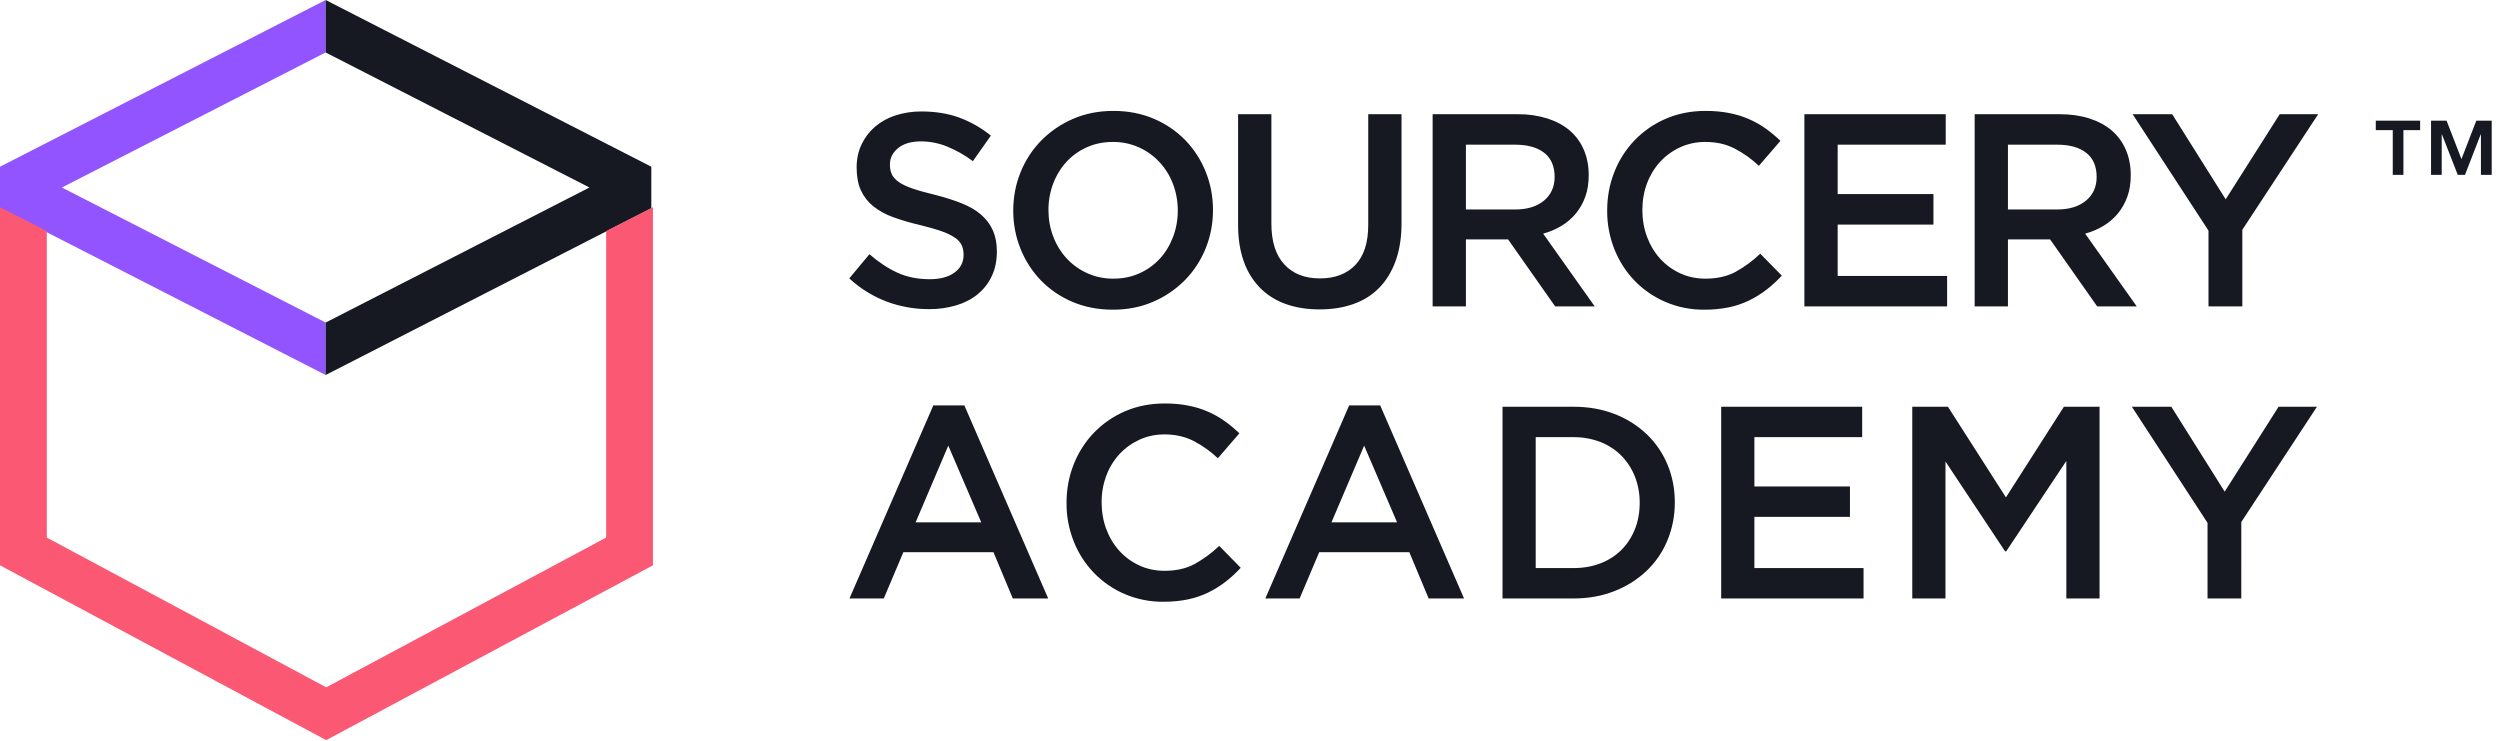
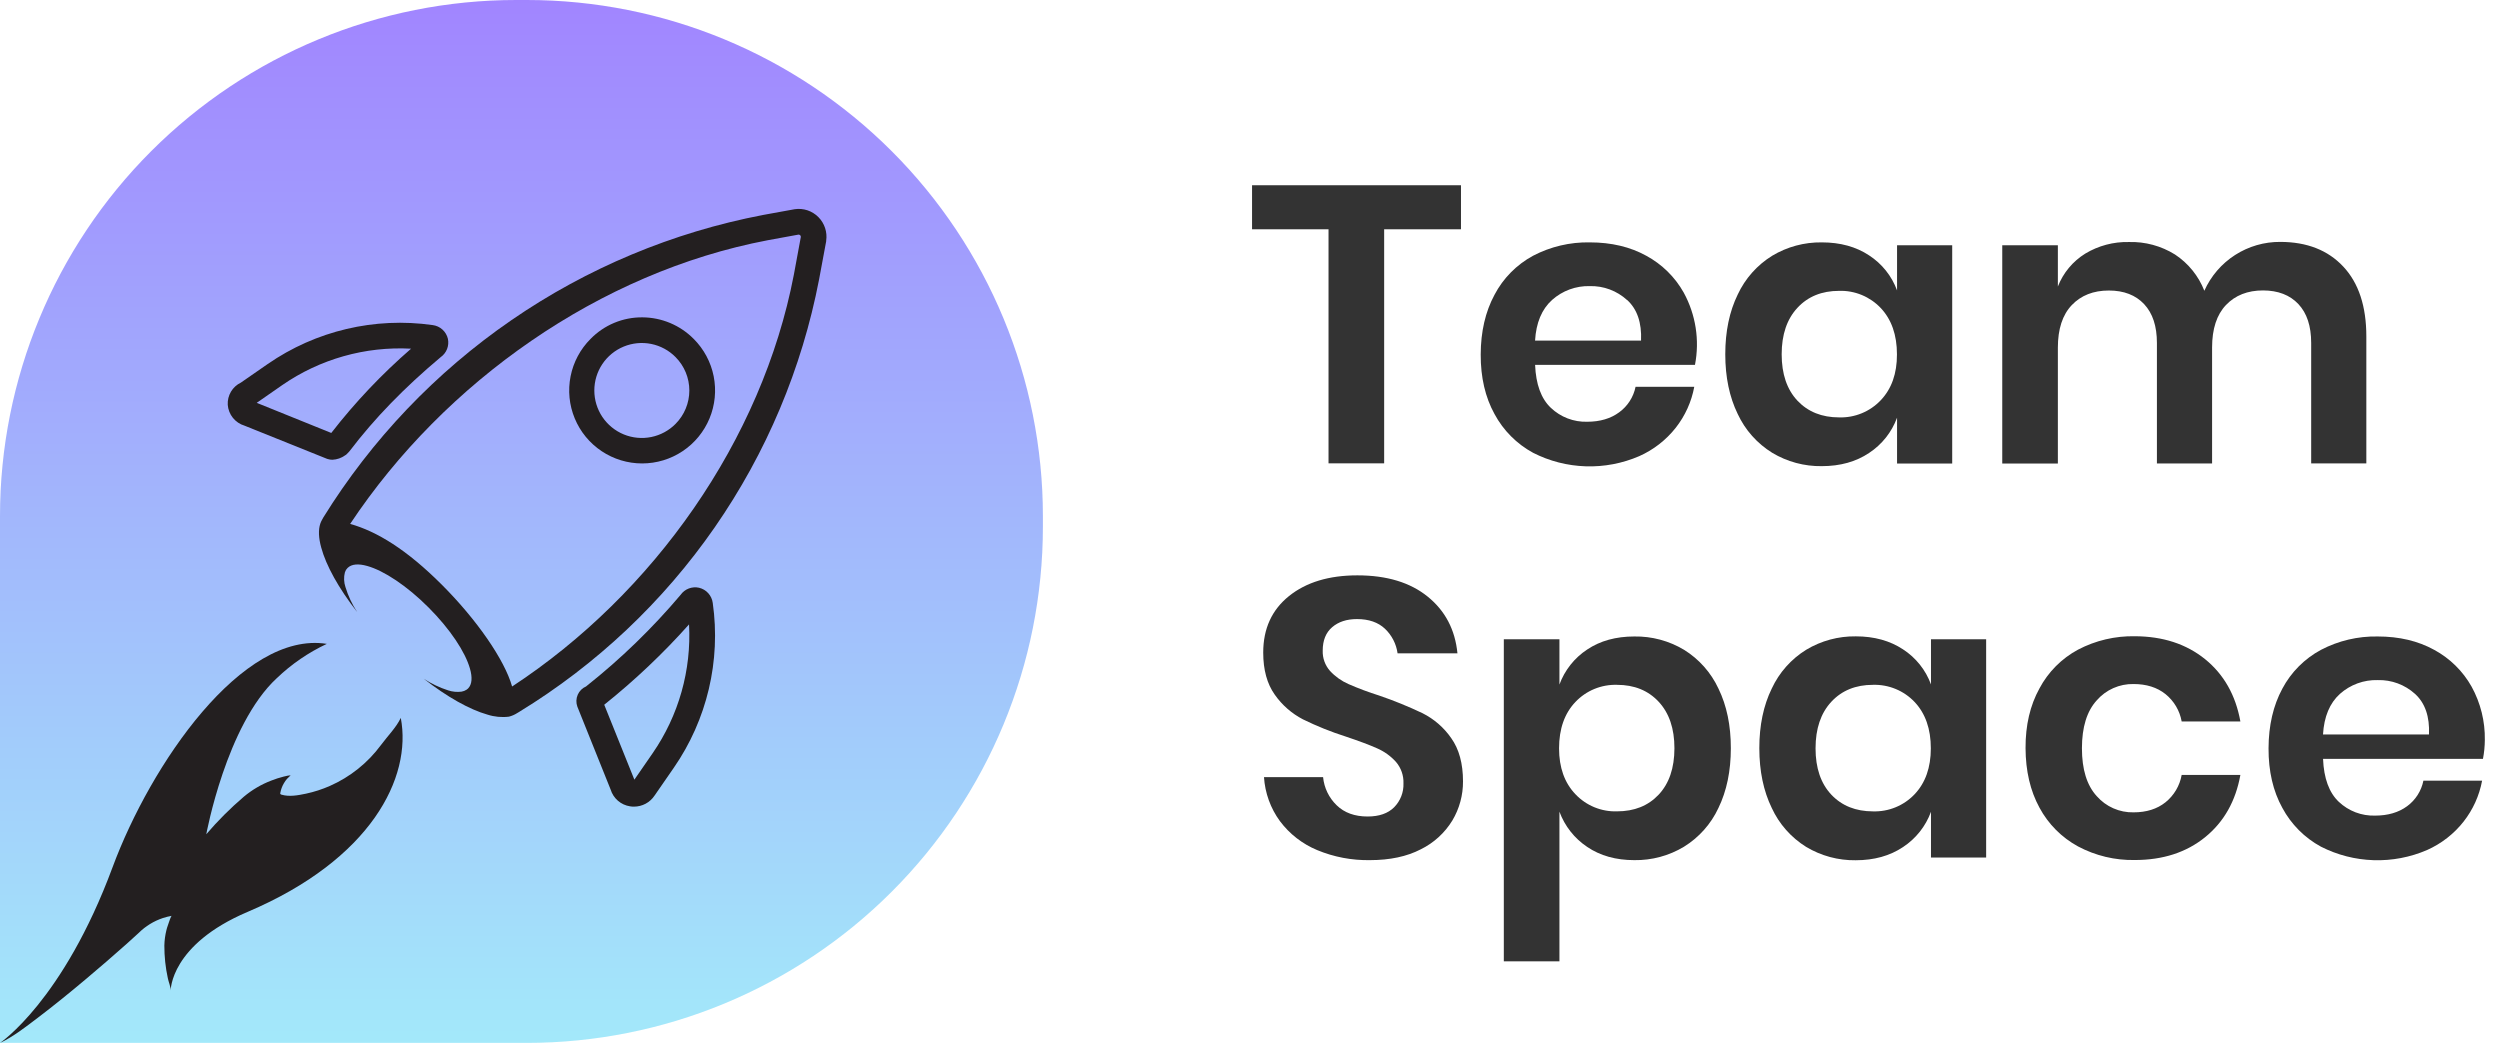
- <svg class="sourcery-logo" width="152" height="45" viewBox="0 0 152 45">
-   <g fill="none">
-     <polygon fill="#9154FF" points="19.8 0 0 10.137 0 12.663 19.8 22.8 19.8 19.611 3.762 11.401 19.8 3.188" />
-     <polygon fill="#161922" class="sourcery-logo__stroke" points="19.8 0 19.8 3.19 35.838 11.4 19.8 19.611 19.8 22.8 39.6 12.663 39.6 10.137" />
-     <polygon fill="#FB5873" points="0 34.37 19.832 45 39.7 34.37 39.7 12.6 36.854 14.047 36.854 32.684 19.834 41.789 2.846 32.684 2.846 14.047 0 12.6" />
-     <path class="sourcery-logo__stroke" fill="#161922" d="M147.144,7.336 L147.144,7.912 L146.128,7.912 L146.128,10.632 L145.48,10.632 L145.48,7.912 L144.448,7.912 L144.448,7.336 L147.144,7.336 Z M148.752,7.336 L149.656,9.672 L150.56,7.336 L151.496,7.336 L151.496,10.632 L150.84,10.632 L150.84,8.176 L150.824,8.176 L149.872,10.632 L149.432,10.632 L148.472,8.176 L148.456,8.176 L148.456,10.632 L147.808,10.632 L147.808,7.336 L148.752,7.336 Z M54.223,10.6 C54.3,10.766 54.442,10.922 54.647,11.067 C54.852,11.212 55.135,11.345 55.495,11.467 C55.855,11.59 56.313,11.717 56.868,11.851 C57.478,12.007 58.018,12.18 58.489,12.369 C58.961,12.559 59.351,12.789 59.662,13.061 C59.972,13.334 60.208,13.651 60.369,14.013 C60.529,14.375 60.61,14.8 60.61,15.29 C60.61,15.846 60.509,16.342 60.305,16.776 C60.108,17.202 59.819,17.578 59.458,17.877 C59.096,18.177 58.661,18.406 58.153,18.562 C57.61,18.722 57.045,18.801 56.479,18.795 C55.601,18.798 54.73,18.643 53.908,18.336 C53.067,18.016 52.295,17.537 51.635,16.926 L52.862,15.456 C53.426,15.946 53.996,16.322 54.572,16.584 C55.146,16.845 55.799,16.976 56.529,16.976 C57.159,16.976 57.659,16.842 58.03,16.576 C58.4,16.308 58.586,15.946 58.586,15.49 C58.586,15.279 58.55,15.09 58.478,14.923 C58.389,14.736 58.251,14.577 58.078,14.463 C57.831,14.298 57.562,14.166 57.28,14.071 C56.942,13.949 56.501,13.821 55.958,13.687 C55.397,13.56 54.844,13.398 54.303,13.203 C53.864,13.049 53.454,12.824 53.089,12.536 C52.767,12.276 52.511,11.944 52.34,11.567 C52.169,11.189 52.083,10.727 52.083,10.182 C52.083,9.67 52.181,9.206 52.379,8.788 C52.576,8.371 52.848,8.012 53.193,7.711 C53.559,7.4 53.982,7.164 54.44,7.019 C54.954,6.853 55.491,6.772 56.031,6.777 C56.883,6.777 57.649,6.902 58.329,7.152 C59.023,7.41 59.67,7.78 60.245,8.246 L59.15,9.798 C58.665,9.434 58.135,9.134 57.574,8.905 C57.073,8.703 56.538,8.598 55.998,8.596 C55.401,8.596 54.936,8.733 54.604,9.006 C54.273,9.278 54.107,9.609 54.107,9.998 C54.107,10.232 54.145,10.432 54.223,10.599 M71.32,11.192 C71.136,10.702 70.86,10.251 70.506,9.865 C70.153,9.483 69.728,9.177 69.254,8.963 C68.753,8.738 68.21,8.624 67.661,8.63 C67.086,8.63 66.558,8.738 66.077,8.955 C65.609,9.163 65.188,9.464 64.841,9.84 C64.491,10.224 64.218,10.672 64.036,11.159 C63.841,11.673 63.743,12.219 63.746,12.769 C63.746,13.337 63.842,13.874 64.036,14.38 C64.229,14.887 64.5,15.329 64.849,15.707 C65.197,16.086 65.614,16.387 66.101,16.608 C66.601,16.834 67.145,16.948 67.694,16.942 C68.269,16.942 68.797,16.834 69.278,16.617 C69.746,16.409 70.167,16.108 70.514,15.732 C70.857,15.359 71.125,14.92 71.319,14.413 C71.512,13.907 71.609,13.37 71.609,12.803 C71.609,12.235 71.512,11.698 71.319,11.192 M73.302,15.106 C73.013,15.826 72.584,16.481 72.041,17.034 C71.49,17.591 70.836,18.036 70.116,18.344 C69.376,18.667 68.556,18.829 67.661,18.829 C66.765,18.829 65.946,18.67 65.205,18.353 C64.49,18.053 63.841,17.613 63.298,17.059 C62.762,16.506 62.339,15.854 62.053,15.139 C61.753,14.397 61.601,13.603 61.605,12.803 C61.605,11.979 61.755,11.2 62.053,10.466 C62.342,9.746 62.771,9.091 63.314,8.538 C63.865,7.981 64.519,7.536 65.239,7.228 C65.979,6.905 66.799,6.743 67.694,6.743 C68.59,6.743 69.408,6.902 70.149,7.219 C70.865,7.519 71.513,7.959 72.057,8.513 C72.593,9.066 73.016,9.718 73.302,10.433 C73.6,11.167 73.75,11.946 73.75,12.769 C73.75,13.593 73.6,14.372 73.302,15.106 M85.213,13.57 C85.213,14.439 85.094,15.201 84.857,15.857 C84.619,16.514 84.284,17.062 83.853,17.502 C83.421,17.942 82.899,18.269 82.285,18.486 C81.671,18.703 80.983,18.812 80.22,18.812 C79.467,18.812 78.787,18.703 78.179,18.486 C77.592,18.283 77.059,17.949 76.619,17.51 C76.173,17.053 75.834,16.503 75.624,15.9 C75.392,15.26 75.276,14.517 75.276,13.67 L75.276,6.945 L77.3,6.945 L77.3,13.588 C77.3,14.678 77.561,15.508 78.084,16.075 C78.607,16.643 79.329,16.927 80.253,16.927 C81.165,16.927 81.883,16.654 82.405,16.109 C82.928,15.564 83.189,14.751 83.189,13.672 L83.189,6.944 L85.213,6.944 L85.213,13.571 L85.213,13.57 Z M93.888,9.291 C93.467,8.961 92.873,8.796 92.108,8.796 L89.128,8.796 L89.128,12.736 L92.124,12.736 C92.856,12.736 93.439,12.557 93.871,12.2 C94.304,11.842 94.521,11.361 94.521,10.758 C94.521,10.11 94.309,9.621 93.888,9.291 Z M94.553,18.628 L91.691,14.555 L89.128,14.555 L89.128,18.628 L87.104,18.628 L87.104,6.944 L92.281,6.944 C92.891,6.936 93.498,7.024 94.081,7.203 C94.617,7.375 95.071,7.62 95.441,7.937 C95.811,8.254 96.096,8.644 96.296,9.105 C96.495,9.567 96.594,10.082 96.594,10.649 C96.594,11.139 96.525,11.576 96.387,11.959 C96.248,12.344 96.057,12.683 95.814,12.978 C95.568,13.275 95.274,13.529 94.944,13.729 C94.606,13.935 94.233,14.094 93.824,14.205 L96.959,18.628 L94.553,18.628 Z M107.396,17.618 C107.068,17.87 106.715,18.088 106.343,18.269 C105.95,18.459 105.535,18.599 105.107,18.687 C104.618,18.785 104.121,18.833 103.622,18.829 C102.813,18.837 102.011,18.678 101.266,18.361 C100.566,18.063 99.932,17.629 99.4,17.084 C98.867,16.534 98.448,15.884 98.164,15.173 C97.862,14.42 97.709,13.615 97.716,12.803 C97.716,11.968 97.862,11.183 98.156,10.449 C98.438,9.732 98.857,9.077 99.391,8.521 C99.929,7.965 100.572,7.523 101.283,7.219 C102.013,6.902 102.82,6.743 103.705,6.743 C104.235,6.743 104.72,6.788 105.156,6.877 C105.954,7.031 106.71,7.355 107.371,7.828 C107.681,8.051 107.974,8.296 108.251,8.563 L106.94,10.082 C106.499,9.664 106.002,9.31 105.463,9.03 C104.943,8.763 104.352,8.63 103.688,8.63 C103.135,8.63 102.624,8.738 102.153,8.955 C101.683,9.172 101.277,9.467 100.934,9.84 C100.591,10.213 100.326,10.65 100.138,11.15 C99.95,11.651 99.856,12.19 99.856,12.77 C99.856,13.348 99.95,13.89 100.138,14.397 C100.326,14.903 100.591,15.346 100.934,15.724 C101.277,16.102 101.684,16.4 102.154,16.617 C102.624,16.834 103.135,16.942 103.688,16.942 C104.396,16.942 105.004,16.806 105.513,16.534 C106.063,16.232 106.57,15.858 107.023,15.424 L108.333,16.759 C108.046,17.072 107.732,17.359 107.396,17.619 M118.3,8.796 L111.731,8.796 L111.731,11.801 L117.554,11.801 L117.554,13.654 L111.731,13.654 L111.731,16.776 L118.384,16.776 L118.384,18.628 L109.707,18.628 L109.707,6.944 L118.301,6.944 L118.3,8.796 Z M126.843,9.291 C126.421,8.961 125.828,8.796 125.063,8.796 L122.083,8.796 L122.083,12.736 L125.079,12.736 C125.811,12.736 126.393,12.557 126.826,12.2 C127.259,11.842 127.476,11.361 127.476,10.758 C127.476,10.11 127.264,9.621 126.843,9.291 Z M127.508,18.628 L124.646,14.555 L122.083,14.555 L122.083,18.628 L120.059,18.628 L120.059,6.944 L125.236,6.944 C125.899,6.944 126.499,7.03 127.036,7.203 C127.572,7.375 128.026,7.62 128.396,7.937 C128.766,8.254 129.051,8.644 129.25,9.105 C129.45,9.567 129.55,10.082 129.55,10.649 C129.55,11.139 129.48,11.576 129.342,11.959 C129.203,12.344 129.012,12.683 128.77,12.978 C128.523,13.275 128.229,13.529 127.898,13.729 C127.561,13.935 127.188,14.094 126.778,14.205 L129.914,18.628 L127.508,18.628 Z M136.333,18.628 L134.276,18.628 L134.276,14.021 L129.664,6.944 L132.069,6.944 L135.321,12.118 L138.606,6.944 L140.945,6.944 L136.333,13.971 L136.333,18.628 Z M57.656,27.095 L55.67,31.758 L59.659,31.758 L57.656,27.095 Z M63.73,36.387 L61.578,36.387 L60.403,33.573 L54.925,33.573 L53.734,36.387 L51.648,36.387 L56.746,24.647 L58.633,24.647 L63.73,36.387 Z M74.501,35.38 C74.176,35.63 73.825,35.846 73.451,36.029 C73.059,36.218 72.645,36.358 72.218,36.445 C71.771,36.539 71.277,36.587 70.736,36.587 C69.929,36.595 69.129,36.436 68.386,36.12 C67.688,35.822 67.055,35.389 66.525,34.846 C65.993,34.297 65.574,33.65 65.291,32.94 C64.99,32.188 64.838,31.385 64.845,30.575 C64.845,29.743 64.991,28.96 65.283,28.227 C65.564,27.512 65.983,26.858 66.516,26.304 C67.052,25.75 67.694,25.308 68.403,25.005 C69.131,24.689 69.936,24.531 70.819,24.531 C71.349,24.531 71.831,24.575 72.267,24.664 C73.064,24.818 73.817,25.142 74.477,25.614 C74.785,25.835 75.077,26.079 75.354,26.346 L74.046,27.861 C73.606,27.445 73.111,27.092 72.574,26.812 C72.054,26.546 71.464,26.412 70.803,26.412 C70.251,26.412 69.74,26.521 69.272,26.737 C68.802,26.954 68.397,27.247 68.055,27.62 C67.708,28 67.438,28.444 67.261,28.927 C67.07,29.444 66.974,29.991 66.979,30.542 C66.979,31.119 67.073,31.661 67.261,32.166 C67.448,32.671 67.713,33.112 68.055,33.489 C68.397,33.867 68.803,34.164 69.272,34.38 C69.74,34.597 70.251,34.705 70.802,34.705 C71.509,34.705 72.116,34.569 72.623,34.297 C73.171,33.995 73.677,33.623 74.129,33.19 L75.437,34.522 C75.139,34.844 74.827,35.13 74.501,35.379 M82.94,27.095 L80.953,31.758 L84.942,31.758 L82.94,27.095 Z M89.014,36.387 L86.862,36.387 L85.687,33.573 L80.209,33.573 L79.017,36.387 L76.932,36.387 L82.029,24.647 L83.916,24.647 L89.014,36.387 Z M99.403,28.979 C99.219,28.508 98.942,28.079 98.59,27.716 C98.23,27.352 97.798,27.067 97.321,26.88 C96.792,26.674 96.229,26.572 95.661,26.579 L93.371,26.579 L93.371,34.539 L95.661,34.539 C96.27,34.539 96.823,34.441 97.321,34.246 C97.819,34.051 98.241,33.778 98.591,33.426 C98.939,33.076 99.21,32.657 99.403,32.173 C99.597,31.687 99.693,31.155 99.693,30.576 C99.699,30.03 99.601,29.488 99.403,28.979 M101.382,32.849 C101.094,33.549 100.663,34.182 100.116,34.705 C99.551,35.238 98.888,35.657 98.163,35.937 C97.407,36.237 96.577,36.387 95.673,36.387 L91.353,36.387 L91.353,24.73 L95.673,24.73 C96.577,24.73 97.407,24.877 98.163,25.17 C98.888,25.446 99.552,25.862 100.116,26.395 C100.662,26.916 101.093,27.546 101.382,28.243 C101.68,28.953 101.829,29.72 101.829,30.541 C101.829,31.363 101.679,32.131 101.382,32.847 M113.22,26.579 L106.667,26.579 L106.667,29.576 L112.477,29.576 L112.477,31.425 L106.667,31.425 L106.667,34.538 L113.304,34.538 L113.304,36.387 L104.648,36.387 L104.648,24.73 L113.221,24.73 L113.22,26.579 Z M121.976,33.523 L121.91,33.523 L118.285,28.061 L118.285,36.387 L116.266,36.387 L116.266,24.73 L118.435,24.73 L121.96,30.241 L125.485,24.73 L127.653,24.73 L127.653,36.386 L125.633,36.386 L125.633,28.026 L121.976,33.523 Z M136.27,36.387 L134.218,36.387 L134.218,31.79 L129.617,24.73 L132.017,24.73 L135.261,29.892 L138.537,24.73 L140.871,24.73 L136.271,31.74 L136.27,36.387 Z" />
-   </g>
+ <svg xmlns="http://www.w3.org/2000/svg" width="163" height="68" viewBox="0 0 163 68" fill="none">
+   <path d="M33.654 0H34.343C43.269 0 51.829 3.546 58.14 9.857C64.451 16.168 67.997 24.728 67.997 33.654V34.343C67.997 43.269 64.451 51.829 58.14 58.14C51.829 64.451 43.269 67.997 34.343 67.997H0V33.654C0 24.728 3.546 16.168 9.857 9.857C16.168 3.546 24.728 0 33.654 0Z" fill="url(#paint0_linear_12558_4446)" fill-opacity="0.65" />
+   <path d="M45.23 22.098C44.346 21.205 43.145 20.699 41.889 20.691C41.259 20.685 40.635 20.806 40.054 21.048C39.472 21.29 38.946 21.647 38.506 22.098C37.841 22.762 37.388 23.61 37.204 24.532C37.02 25.455 37.115 26.411 37.474 27.28C37.834 28.149 38.444 28.892 39.226 29.414C40.008 29.937 40.927 30.216 41.868 30.216C42.809 30.216 43.728 29.937 44.51 29.414C45.292 28.892 45.901 28.149 46.261 27.28C46.621 26.411 46.715 25.455 46.532 24.532C46.348 23.61 45.895 22.762 45.23 22.098ZM44.045 27.639C43.614 28.074 43.062 28.372 42.461 28.494C41.859 28.616 41.235 28.556 40.668 28.323C40.1 28.089 39.615 27.692 39.273 27.183C38.932 26.673 38.75 26.073 38.75 25.46C38.75 24.846 38.932 24.246 39.273 23.736C39.615 23.227 40.1 22.83 40.668 22.596C41.235 22.363 41.859 22.303 42.461 22.425C43.062 22.547 43.614 22.845 44.045 23.281C44.621 23.86 44.945 24.643 44.945 25.46C44.945 26.276 44.621 27.06 44.045 27.639ZM45.228 22.098C44.345 21.205 43.144 20.699 41.888 20.691C41.258 20.685 40.634 20.806 40.052 21.048C39.471 21.29 38.944 21.647 38.504 22.098C37.839 22.762 37.386 23.61 37.203 24.532C37.019 25.455 37.113 26.411 37.473 27.28C37.833 28.149 38.442 28.892 39.224 29.414C40.006 29.937 40.926 30.216 41.866 30.216C42.807 30.216 43.726 29.937 44.508 29.414C45.29 28.892 45.9 28.149 46.26 27.28C46.62 26.411 46.714 25.455 46.53 24.532C46.347 23.61 45.894 22.762 45.228 22.098ZM44.045 27.639C43.614 28.074 43.062 28.372 42.461 28.494C41.859 28.616 41.235 28.556 40.668 28.323C40.1 28.089 39.615 27.692 39.273 27.183C38.932 26.673 38.75 26.073 38.75 25.46C38.75 24.846 38.932 24.246 39.273 23.736C39.615 23.227 40.1 22.83 40.668 22.596C41.235 22.363 41.859 22.303 42.461 22.425C43.062 22.547 43.614 22.845 44.045 23.281C44.621 23.86 44.945 24.643 44.945 25.46C44.945 26.276 44.621 27.06 44.045 27.639ZM45.228 22.098C44.345 21.205 43.144 20.699 41.888 20.691C41.258 20.685 40.634 20.806 40.052 21.048C39.471 21.29 38.944 21.647 38.504 22.098C37.839 22.762 37.386 23.61 37.203 24.532C37.019 25.455 37.113 26.411 37.473 27.28C37.833 28.149 38.442 28.892 39.224 29.414C40.006 29.937 40.926 30.216 41.866 30.216C42.807 30.216 43.726 29.937 44.508 29.414C45.29 28.892 45.9 28.149 46.26 27.28C46.62 26.411 46.714 25.455 46.53 24.532C46.347 23.61 45.894 22.762 45.228 22.098ZM44.045 27.639C43.614 28.074 43.062 28.372 42.461 28.494C41.859 28.616 41.235 28.556 40.668 28.323C40.1 28.089 39.615 27.692 39.273 27.183C38.932 26.673 38.75 26.073 38.75 25.46C38.75 24.846 38.932 24.246 39.273 23.736C39.615 23.227 40.1 22.83 40.668 22.596C41.235 22.363 41.859 22.303 42.461 22.425C43.062 22.547 43.614 22.845 44.045 23.281C44.621 23.86 44.945 24.643 44.945 25.46C44.945 26.276 44.621 27.06 44.045 27.639ZM45.228 22.098C44.345 21.205 43.144 20.699 41.888 20.691C41.258 20.685 40.634 20.806 40.052 21.048C39.471 21.29 38.944 21.647 38.504 22.098C37.839 22.762 37.386 23.61 37.203 24.532C37.019 25.455 37.113 26.411 37.473 27.28C37.833 28.149 38.442 28.892 39.224 29.414C40.006 29.937 40.926 30.216 41.866 30.216C42.807 30.216 43.726 29.937 44.508 29.414C45.29 28.892 45.9 28.149 46.26 27.28C46.62 26.411 46.714 25.455 46.53 24.532C46.347 23.61 45.894 22.762 45.228 22.098ZM44.045 27.639C43.614 28.074 43.062 28.372 42.461 28.494C41.859 28.616 41.235 28.556 40.668 28.323C40.1 28.089 39.615 27.692 39.273 27.183C38.932 26.673 38.75 26.073 38.75 25.46C38.75 24.846 38.932 24.246 39.273 23.736C39.615 23.227 40.1 22.83 40.668 22.596C41.235 22.363 41.859 22.303 42.461 22.425C43.062 22.547 43.614 22.845 44.045 23.281C44.621 23.86 44.945 24.643 44.945 25.46C44.945 26.276 44.621 27.06 44.045 27.639ZM45.228 22.098C44.345 21.205 43.144 20.699 41.888 20.691C41.258 20.685 40.634 20.806 40.052 21.048C39.471 21.29 38.944 21.647 38.504 22.098C37.839 22.762 37.386 23.61 37.203 24.532C37.019 25.455 37.113 26.411 37.473 27.28C37.833 28.149 38.442 28.892 39.224 29.414C40.006 29.937 40.926 30.216 41.866 30.216C42.807 30.216 43.726 29.937 44.508 29.414C45.29 28.892 45.9 28.149 46.26 27.28C46.62 26.411 46.714 25.455 46.53 24.532C46.347 23.61 45.894 22.762 45.228 22.098ZM44.045 27.639C43.614 28.074 43.062 28.372 42.461 28.494C41.859 28.616 41.235 28.556 40.668 28.323C40.1 28.089 39.615 27.692 39.273 27.183C38.932 26.673 38.75 26.073 38.75 25.46C38.75 24.846 38.932 24.246 39.273 23.736C39.615 23.227 40.1 22.83 40.668 22.596C41.235 22.363 41.859 22.303 42.461 22.425C43.062 22.547 43.614 22.845 44.045 23.281C44.621 23.86 44.945 24.643 44.945 25.46C44.945 26.276 44.621 27.06 44.045 27.639ZM45.228 22.098C44.345 21.205 43.144 20.699 41.888 20.691C41.258 20.685 40.634 20.806 40.052 21.048C39.471 21.29 38.944 21.647 38.504 22.098C37.839 22.762 37.386 23.61 37.203 24.532C37.019 25.455 37.113 26.411 37.473 27.28C37.833 28.149 38.442 28.892 39.224 29.414C40.006 29.937 40.926 30.216 41.866 30.216C42.807 30.216 43.726 29.937 44.508 29.414C45.29 28.892 45.9 28.149 46.26 27.28C46.62 26.411 46.714 25.455 46.53 24.532C46.347 23.61 45.894 22.762 45.228 22.098ZM44.045 27.639C43.614 28.074 43.062 28.372 42.461 28.494C41.859 28.616 41.235 28.556 40.668 28.323C40.1 28.089 39.615 27.692 39.273 27.183C38.932 26.673 38.75 26.073 38.75 25.46C38.75 24.846 38.932 24.246 39.273 23.736C39.615 23.227 40.1 22.83 40.668 22.596C41.235 22.363 41.859 22.303 42.461 22.425C43.062 22.547 43.614 22.845 44.045 23.281C44.621 23.86 44.945 24.643 44.945 25.46C44.945 26.276 44.621 27.06 44.045 27.639ZM45.228 22.098C44.345 21.205 43.144 20.699 41.888 20.691C41.258 20.685 40.634 20.806 40.052 21.048C39.471 21.29 38.944 21.647 38.504 22.098C37.839 22.762 37.386 23.61 37.203 24.532C37.019 25.455 37.113 26.411 37.473 27.28C37.833 28.149 38.442 28.892 39.224 29.414C40.006 29.937 40.926 30.216 41.866 30.216C42.807 30.216 43.726 29.937 44.508 29.414C45.29 28.892 45.9 28.149 46.26 27.28C46.62 26.411 46.714 25.455 46.53 24.532C46.347 23.61 45.894 22.762 45.228 22.098ZM44.045 27.639C43.614 28.074 43.062 28.372 42.461 28.494C41.859 28.616 41.235 28.556 40.668 28.323C40.1 28.089 39.615 27.692 39.273 27.183C38.932 26.673 38.75 26.073 38.75 25.46C38.75 24.846 38.932 24.246 39.273 23.736C39.615 23.227 40.1 22.83 40.668 22.596C41.235 22.363 41.859 22.303 42.461 22.425C43.062 22.547 43.614 22.845 44.045 23.281C44.621 23.86 44.945 24.643 44.945 25.46C44.945 26.276 44.621 27.06 44.045 27.639ZM45.228 22.098C44.345 21.205 43.144 20.699 41.888 20.691C41.258 20.685 40.634 20.806 40.052 21.048C39.471 21.29 38.944 21.647 38.504 22.098C37.839 22.762 37.386 23.61 37.203 24.532C37.019 25.455 37.113 26.411 37.473 27.28C37.833 28.149 38.442 28.892 39.224 29.414C40.006 29.937 40.926 30.216 41.866 30.216C42.807 30.216 43.726 29.937 44.508 29.414C45.29 28.892 45.9 28.149 46.26 27.28C46.62 26.411 46.714 25.455 46.53 24.532C46.347 23.61 45.894 22.762 45.228 22.098ZM44.045 27.639C43.614 28.074 43.062 28.372 42.461 28.494C41.859 28.616 41.235 28.556 40.668 28.323C40.1 28.089 39.615 27.692 39.273 27.183C38.932 26.673 38.75 26.073 38.75 25.46C38.75 24.846 38.932 24.246 39.273 23.736C39.615 23.227 40.1 22.83 40.668 22.596C41.235 22.363 41.859 22.303 42.461 22.425C43.062 22.547 43.614 22.845 44.045 23.281C44.621 23.86 44.945 24.643 44.945 25.46C44.945 26.276 44.621 27.06 44.045 27.639ZM45.228 22.098C44.345 21.205 43.144 20.699 41.888 20.691C41.258 20.685 40.634 20.806 40.052 21.048C39.471 21.29 38.944 21.647 38.504 22.098C37.839 22.762 37.386 23.61 37.203 24.532C37.019 25.455 37.113 26.411 37.473 27.28C37.833 28.149 38.442 28.892 39.224 29.414C40.006 29.937 40.926 30.216 41.866 30.216C42.807 30.216 43.726 29.937 44.508 29.414C45.29 28.892 45.9 28.149 46.26 27.28C46.62 26.411 46.714 25.455 46.53 24.532C46.347 23.61 45.894 22.762 45.228 22.098ZM44.045 27.639C43.614 28.074 43.062 28.372 42.461 28.494C41.859 28.616 41.235 28.556 40.668 28.323C40.1 28.089 39.615 27.692 39.273 27.183C38.932 26.673 38.75 26.073 38.75 25.46C38.75 24.846 38.932 24.246 39.273 23.736C39.615 23.227 40.1 22.83 40.668 22.596C41.235 22.363 41.859 22.303 42.461 22.425C43.062 22.547 43.614 22.845 44.045 23.281C44.621 23.86 44.945 24.643 44.945 25.46C44.945 26.276 44.621 27.06 44.045 27.639ZM45.228 22.098C44.345 21.205 43.144 20.699 41.888 20.691C41.258 20.685 40.634 20.806 40.052 21.048C39.471 21.29 38.944 21.647 38.504 22.098C37.839 22.762 37.386 23.61 37.203 24.532C37.019 25.455 37.113 26.411 37.473 27.28C37.833 28.149 38.442 28.892 39.224 29.414C40.006 29.937 40.926 30.216 41.866 30.216C42.807 30.216 43.726 29.937 44.508 29.414C45.29 28.892 45.9 28.149 46.26 27.28C46.62 26.411 46.714 25.455 46.53 24.532C46.347 23.61 45.894 22.762 45.228 22.098ZM44.045 27.639C43.614 28.074 43.062 28.372 42.461 28.494C41.859 28.616 41.235 28.556 40.668 28.323C40.1 28.089 39.615 27.692 39.273 27.183C38.932 26.673 38.75 26.073 38.75 25.46C38.75 24.846 38.932 24.246 39.273 23.736C39.615 23.227 40.1 22.83 40.668 22.596C41.235 22.363 41.859 22.303 42.461 22.425C43.062 22.547 43.614 22.845 44.045 23.281C44.621 23.86 44.945 24.643 44.945 25.46C44.945 26.276 44.621 27.06 44.045 27.639ZM45.228 22.098C44.345 21.205 43.144 20.699 41.888 20.691C41.258 20.685 40.634 20.806 40.052 21.048C39.471 21.29 38.944 21.647 38.504 22.098C37.839 22.762 37.386 23.61 37.203 24.532C37.019 25.455 37.113 26.411 37.473 27.28C37.833 28.149 38.442 28.892 39.224 29.414C40.006 29.937 40.926 30.216 41.866 30.216C42.807 30.216 43.726 29.937 44.508 29.414C45.29 28.892 45.9 28.149 46.26 27.28C46.62 26.411 46.714 25.455 46.53 24.532C46.347 23.61 45.894 22.762 45.228 22.098ZM44.045 27.639C43.614 28.074 43.062 28.372 42.461 28.494C41.859 28.616 41.235 28.556 40.668 28.323C40.1 28.089 39.615 27.692 39.273 27.183C38.932 26.673 38.75 26.073 38.75 25.46C38.75 24.846 38.932 24.246 39.273 23.736C39.615 23.227 40.1 22.83 40.668 22.596C41.235 22.363 41.859 22.303 42.461 22.425C43.062 22.547 43.614 22.845 44.045 23.281C44.621 23.86 44.945 24.643 44.945 25.46C44.945 26.276 44.621 27.06 44.045 27.639ZM45.228 22.098C44.345 21.205 43.144 20.699 41.888 20.691C41.258 20.685 40.634 20.806 40.052 21.048C39.471 21.29 38.944 21.647 38.504 22.098C37.839 22.762 37.386 23.61 37.203 24.532C37.019 25.455 37.113 26.411 37.473 27.28C37.833 28.149 38.442 28.892 39.224 29.414C40.006 29.937 40.926 30.216 41.866 30.216C42.807 30.216 43.726 29.937 44.508 29.414C45.29 28.892 45.9 28.149 46.26 27.28C46.62 26.411 46.714 25.455 46.53 24.532C46.347 23.61 45.894 22.762 45.228 22.098ZM44.045 27.639C43.614 28.074 43.062 28.372 42.461 28.494C41.859 28.616 41.235 28.556 40.668 28.323C40.1 28.089 39.615 27.692 39.273 27.183C38.932 26.673 38.75 26.073 38.75 25.46C38.75 24.846 38.932 24.246 39.273 23.736C39.615 23.227 40.1 22.83 40.668 22.596C41.235 22.363 41.859 22.303 42.461 22.425C43.062 22.547 43.614 22.845 44.045 23.281C44.621 23.86 44.945 24.643 44.945 25.46C44.945 26.276 44.621 27.06 44.045 27.639ZM45.228 22.098C44.345 21.205 43.144 20.699 41.888 20.691C41.258 20.685 40.634 20.806 40.052 21.048C39.471 21.29 38.944 21.647 38.504 22.098C37.839 22.762 37.386 23.61 37.203 24.532C37.019 25.455 37.113 26.411 37.473 27.28C37.833 28.149 38.442 28.892 39.224 29.414C40.006 29.937 40.926 30.216 41.866 30.216C42.807 30.216 43.726 29.937 44.508 29.414C45.29 28.892 45.9 28.149 46.26 27.28C46.62 26.411 46.714 25.455 46.53 24.532C46.347 23.61 45.894 22.762 45.228 22.098ZM44.045 27.639C43.614 28.074 43.062 28.372 42.461 28.494C41.859 28.616 41.235 28.556 40.668 28.323C40.1 28.089 39.615 27.692 39.273 27.183C38.932 26.673 38.75 26.073 38.75 25.46C38.75 24.846 38.932 24.246 39.273 23.736C39.615 23.227 40.1 22.83 40.668 22.596C41.235 22.363 41.859 22.303 42.461 22.425C43.062 22.547 43.614 22.845 44.045 23.281C44.621 23.86 44.945 24.643 44.945 25.46C44.945 26.276 44.621 27.06 44.045 27.639ZM45.228 22.098C44.345 21.205 43.144 20.699 41.888 20.691C41.258 20.685 40.634 20.806 40.052 21.048C39.471 21.29 38.944 21.647 38.504 22.098C37.839 22.762 37.386 23.61 37.203 24.532C37.019 25.455 37.113 26.411 37.473 27.28C37.833 28.149 38.442 28.892 39.224 29.414C40.006 29.937 40.926 30.216 41.866 30.216C42.807 30.216 43.726 29.937 44.508 29.414C45.29 28.892 45.9 28.149 46.26 27.28C46.62 26.411 46.714 25.455 46.53 24.532C46.347 23.61 45.894 22.762 45.228 22.098ZM44.045 27.639C43.614 28.074 43.062 28.372 42.461 28.494C41.859 28.616 41.235 28.556 40.668 28.323C40.1 28.089 39.615 27.692 39.273 27.183C38.932 26.673 38.75 26.073 38.75 25.46C38.75 24.846 38.932 24.246 39.273 23.736C39.615 23.227 40.1 22.83 40.668 22.596C41.235 22.363 41.859 22.303 42.461 22.425C43.062 22.547 43.614 22.845 44.045 23.281C44.621 23.86 44.945 24.643 44.945 25.46C44.945 26.276 44.621 27.06 44.045 27.639ZM45.228 22.098C44.345 21.205 43.144 20.699 41.888 20.691C41.258 20.685 40.634 20.806 40.052 21.048C39.471 21.29 38.944 21.647 38.504 22.098C37.839 22.762 37.386 23.61 37.203 24.532C37.019 25.455 37.113 26.411 37.473 27.28C37.833 28.149 38.442 28.892 39.224 29.414C40.006 29.937 40.926 30.216 41.866 30.216C42.807 30.216 43.726 29.937 44.508 29.414C45.29 28.892 45.9 28.149 46.26 27.28C46.62 26.411 46.714 25.455 46.53 24.532C46.347 23.61 45.894 22.762 45.228 22.098ZM44.045 27.639C43.614 28.074 43.062 28.372 42.461 28.494C41.859 28.616 41.235 28.556 40.668 28.323C40.1 28.089 39.615 27.692 39.273 27.183C38.932 26.673 38.75 26.073 38.75 25.46C38.75 24.846 38.932 24.246 39.273 23.736C39.615 23.227 40.1 22.83 40.668 22.596C41.235 22.363 41.859 22.303 42.461 22.425C43.062 22.547 43.614 22.845 44.045 23.281C44.621 23.86 44.945 24.643 44.945 25.46C44.945 26.276 44.621 27.06 44.045 27.639Z" fill="#231F20" />
+   <path d="M53.358 14.154C53.159 13.954 52.916 13.803 52.649 13.713C52.381 13.624 52.096 13.599 51.817 13.64L49.745 14.017C43.863 15.144 38.278 17.479 33.344 20.875C28.409 24.27 24.233 28.652 21.078 33.743C21.049 33.788 21.023 33.835 21.001 33.884C20.954 33.966 20.914 34.052 20.883 34.141C20.748 34.545 20.771 35.074 20.943 35.697C21.257 36.865 22.078 38.355 23.287 39.905C22.956 39.402 22.699 38.854 22.524 38.278C22.419 37.968 22.406 37.635 22.487 37.318C22.507 37.263 22.531 37.209 22.558 37.158C22.564 37.147 22.572 37.138 22.581 37.129C22.604 37.093 22.63 37.06 22.661 37.031C22.923 36.771 23.376 36.739 23.949 36.903C25.026 37.205 26.526 38.189 27.942 39.608C29.358 41.026 30.334 42.512 30.64 43.589C30.809 44.168 30.777 44.626 30.52 44.887L30.5 44.904C30.476 44.927 30.45 44.948 30.422 44.967C30.322 45.033 30.208 45.077 30.09 45.096C29.798 45.133 29.501 45.105 29.222 45.013C28.661 44.833 28.126 44.578 27.633 44.257C29.156 45.445 30.617 46.262 31.78 46.592C32.233 46.739 32.712 46.785 33.184 46.726C33.374 46.677 33.555 46.599 33.721 46.493L33.849 46.416C38.89 43.336 43.233 39.238 46.6 34.383C49.968 29.529 52.285 24.026 53.403 18.225L53.867 15.73V15.698C53.908 15.419 53.884 15.134 53.795 14.866C53.707 14.598 53.557 14.354 53.358 14.154ZM51.759 17.912C49.682 28.72 42.593 38.724 33.39 44.76C32.894 43.018 31.091 40.407 28.808 38.124C26.525 35.84 24.577 34.648 22.83 34.159C28.986 24.898 39.1 17.749 50.052 15.664L52.063 15.296C52.084 15.296 52.104 15.299 52.123 15.307C52.143 15.314 52.16 15.326 52.175 15.34C52.188 15.355 52.199 15.372 52.205 15.391C52.212 15.409 52.215 15.429 52.214 15.449L51.759 17.912Z" fill="#231F20" />
+   <path d="M46.471 39.311C46.44 39.074 46.337 38.852 46.177 38.675C46.017 38.498 45.806 38.374 45.573 38.32C45.35 38.271 45.118 38.289 44.905 38.371C44.692 38.453 44.508 38.596 44.377 38.782C42.532 40.965 40.476 42.959 38.237 44.734L38.218 44.753C37.972 44.858 37.775 45.052 37.668 45.297C37.561 45.542 37.552 45.819 37.642 46.07L39.815 51.484C39.902 51.766 40.067 52.017 40.29 52.21C40.513 52.402 40.786 52.528 41.078 52.572C41.162 52.587 41.248 52.594 41.333 52.593C41.6 52.593 41.863 52.527 42.098 52.401C42.333 52.274 42.533 52.091 42.68 51.868L43.928 50.064C46.099 46.928 47.007 43.088 46.471 39.311ZM42.551 49.112L41.361 50.834L39.396 45.949C41.383 44.361 43.233 42.609 44.925 40.711C45.086 43.697 44.251 46.651 42.551 49.112Z" fill="#231F20" />
+   <path d="M29.203 22.088C29.148 21.856 29.023 21.646 28.846 21.486C28.668 21.326 28.445 21.225 28.209 21.195C24.431 20.658 20.589 21.565 17.451 23.737L15.706 24.946C15.436 25.075 15.211 25.281 15.058 25.539C14.906 25.796 14.833 26.093 14.849 26.392C14.872 26.702 14.988 26.999 15.183 27.242C15.378 27.485 15.642 27.663 15.94 27.752L21.309 29.91L21.356 29.926C21.459 29.959 21.566 29.976 21.673 29.976C21.971 29.963 22.259 29.863 22.501 29.689L22.571 29.644L22.722 29.492L22.796 29.409C24.41 27.286 26.351 25.284 28.734 23.285C28.921 23.153 29.064 22.97 29.148 22.757C29.231 22.544 29.25 22.312 29.203 22.088ZM21.599 28.229L16.738 26.265L18.4 25.11C20.861 23.409 23.816 22.573 26.803 22.734C24.893 24.391 23.15 26.232 21.599 28.229Z" fill="#231F20" />
+   <path fill-rule="evenodd" clip-rule="evenodd" d="M10.89 60.496C10.877 60.543 10.864 60.59 10.852 60.638C10.769 60.969 10.723 61.309 10.716 61.651C10.714 62.367 10.79 63.08 10.943 63.78C10.991 64.025 11.129 64.327 11.13 64.576C11.13 64.576 11.097 61.598 16.144 59.455C24.202 56.031 26.872 50.691 26.131 46.806C25.839 47.426 25.311 47.942 24.831 48.586C23.973 49.746 22.827 50.661 21.507 51.243C21.008 51.463 20.488 51.631 19.955 51.746C19.444 51.853 18.865 51.965 18.353 51.812C18.337 51.809 18.322 51.804 18.309 51.795C18.296 51.786 18.285 51.774 18.276 51.761C18.269 51.74 18.269 51.717 18.276 51.696C18.316 51.475 18.395 51.263 18.509 51.069C18.567 50.968 18.634 50.873 18.71 50.785C18.784 50.7 18.878 50.634 18.95 50.549C18.888 50.566 18.823 50.56 18.761 50.573C18.671 50.591 18.58 50.612 18.491 50.635C18.222 50.703 17.957 50.788 17.699 50.889C17.043 51.138 16.434 51.496 15.896 51.947C15.018 52.697 14.2 53.514 13.45 54.392C13.45 54.392 14.754 47.263 18.045 44.218C19.004 43.3 20.107 42.544 21.309 41.98C15.787 41.109 9.825 49.837 7.341 56.539C4.118 65.247 0 68 0 68C0.881 67.586 1.677 66.954 2.449 66.37C3.522 65.557 4.565 64.707 5.598 63.839C6.498 63.083 7.386 62.316 8.262 61.536C8.525 61.302 8.788 61.067 9.044 60.826C9.489 60.384 10.031 60.052 10.626 59.854C10.813 59.793 11.005 59.746 11.2 59.712C11.144 59.722 11.034 60.081 11.011 60.138C10.966 60.253 10.925 60.374 10.89 60.496Z" fill="#231F20" />
+   <path d="M95.256 12.078V14.949H90.247V30.21H86.62V14.949H81.634V12.078H95.256Z" fill="#333333" />
+   <path d="M110.515 23.791H100.089C100.14 25.059 100.482 25.992 101.116 26.591C101.431 26.89 101.802 27.125 102.207 27.28C102.613 27.436 103.045 27.51 103.479 27.498C104.317 27.498 105.015 27.293 105.572 26.881C106.123 26.48 106.503 25.887 106.639 25.219H110.466C110.286 26.195 109.871 27.111 109.258 27.891C108.627 28.691 107.811 29.325 106.881 29.74C105.782 30.215 104.592 30.442 103.395 30.404C102.199 30.367 101.025 30.066 99.959 29.523C98.89 28.943 98.015 28.063 97.441 26.992C96.837 25.897 96.537 24.604 96.542 23.113C96.547 21.622 96.847 20.325 97.441 19.222C98.007 18.142 98.882 17.256 99.954 16.676C101.094 16.079 102.366 15.779 103.653 15.803C105.056 15.803 106.285 16.094 107.339 16.676C108.363 17.23 109.209 18.063 109.779 19.078C110.565 20.516 110.825 22.183 110.512 23.791H110.515ZM106.083 19.561C105.421 18.957 104.552 18.632 103.656 18.654C102.749 18.631 101.867 18.955 101.19 19.561C100.522 20.165 100.154 21.047 100.086 22.206H106.996C107.047 21.038 106.743 20.153 106.083 19.553V19.561Z" fill="#333333" />
+   <path d="M121.864 16.65C122.704 17.195 123.344 17.997 123.688 18.936V15.99H127.284V30.221H123.688V27.234C123.342 28.176 122.703 28.982 121.864 29.533C121.009 30.106 119.981 30.392 118.782 30.393C117.642 30.41 116.521 30.107 115.545 29.52C114.565 28.914 113.784 28.035 113.298 26.99C112.758 25.882 112.488 24.585 112.488 23.098C112.488 21.611 112.758 20.314 113.298 19.207C113.784 18.162 114.565 17.283 115.545 16.676C116.522 16.089 117.643 15.787 118.782 15.803C119.983 15.803 121.011 16.085 121.864 16.65ZM117.192 20.07C116.507 20.807 116.165 21.817 116.165 23.101C116.165 24.384 116.507 25.392 117.192 26.123C117.878 26.85 118.785 27.214 119.912 27.214C120.417 27.229 120.92 27.138 121.387 26.945C121.854 26.753 122.275 26.464 122.623 26.097C123.333 25.352 123.686 24.354 123.681 23.104C123.681 21.838 123.328 20.83 122.623 20.082C122.275 19.715 121.854 19.426 121.387 19.233C120.92 19.04 120.417 18.948 119.912 18.964C118.784 18.963 117.877 19.331 117.192 20.07Z" fill="#333333" />
+   <path d="M152.783 17.383C153.786 18.453 154.286 19.973 154.285 21.942V30.213H150.689V22.356C150.689 21.261 150.411 20.418 149.855 19.826C149.299 19.235 148.531 18.939 147.552 18.936C146.545 18.936 145.739 19.253 145.134 19.887C144.53 20.52 144.228 21.445 144.228 22.661V30.216H140.631V22.359C140.631 21.264 140.353 20.421 139.797 19.829C139.241 19.238 138.475 18.942 137.498 18.942C136.49 18.942 135.684 19.259 135.08 19.893C134.475 20.527 134.173 21.451 134.173 22.667V30.222H130.547V15.99H134.173V18.68C134.521 17.79 135.147 17.038 135.959 16.535C136.814 16.02 137.799 15.758 138.797 15.78C139.86 15.749 140.908 16.032 141.81 16.594C142.677 17.166 143.345 17.991 143.723 18.958C144.15 18.002 144.846 17.192 145.727 16.626C146.608 16.06 147.634 15.763 148.681 15.772C150.414 15.775 151.782 16.312 152.783 17.383Z" fill="#333333" />
+   <path d="M94.691 53.5C94.197 54.307 93.485 54.957 92.636 55.375C91.729 55.845 90.625 56.08 89.322 56.081C88.142 56.101 86.97 55.879 85.88 55.426C84.916 55.026 84.077 54.374 83.452 53.538C82.838 52.7 82.478 51.703 82.412 50.667H86.265C86.332 51.365 86.646 52.017 87.151 52.504C87.654 52.993 88.327 53.236 89.168 53.236C89.921 53.236 90.498 53.034 90.901 52.631C91.102 52.426 91.259 52.183 91.363 51.916C91.467 51.648 91.516 51.363 91.506 51.076C91.525 50.565 91.35 50.066 91.018 49.677C90.675 49.296 90.254 48.994 89.785 48.79C89.288 48.568 88.603 48.312 87.73 48.019C86.779 47.716 85.852 47.342 84.955 46.903C84.222 46.523 83.592 45.972 83.118 45.297C82.614 44.591 82.362 43.675 82.362 42.548C82.362 40.99 82.923 39.762 84.044 38.862C85.165 37.963 86.651 37.513 88.502 37.513C90.416 37.513 91.944 37.975 93.086 38.9C94.229 39.825 94.875 41.058 95.026 42.599H91.122C91.038 41.986 90.748 41.42 90.3 40.995C89.855 40.575 89.247 40.364 88.476 40.364C87.808 40.364 87.269 40.54 86.858 40.892C86.447 41.243 86.241 41.753 86.241 42.419C86.224 42.905 86.394 43.379 86.716 43.743C87.055 44.11 87.467 44.403 87.924 44.603C88.575 44.887 89.239 45.136 89.916 45.348C90.883 45.678 91.831 46.064 92.754 46.504C93.5 46.879 94.141 47.435 94.617 48.122C95.131 48.841 95.388 49.783 95.388 50.948C95.393 51.846 95.152 52.729 94.691 53.5Z" fill="#333333" />
+   <path d="M109.794 42.364C110.775 42.97 111.556 43.85 112.043 44.895C112.583 46.003 112.852 47.3 112.851 48.786C112.85 50.271 112.581 51.569 112.043 52.678C111.557 53.723 110.775 54.602 109.794 55.208C108.819 55.795 107.698 56.098 106.559 56.081C105.359 56.081 104.336 55.794 103.489 55.221C102.656 54.666 102.021 53.861 101.675 52.921V62.681H98.049V41.678H101.675V44.632C102.019 43.695 102.655 42.893 103.489 42.346C104.336 41.78 105.359 41.498 106.559 41.498C107.697 41.48 108.817 41.779 109.794 42.364ZM102.718 45.768C102.008 46.513 101.652 47.521 101.651 48.79C101.651 50.041 102.007 51.039 102.718 51.783C103.065 52.15 103.486 52.439 103.953 52.632C104.42 52.824 104.922 52.916 105.427 52.9C106.559 52.9 107.465 52.536 108.147 51.809C108.829 51.082 109.171 50.075 109.173 48.787C109.173 47.503 108.831 46.492 108.147 45.756C107.463 45.02 106.556 44.651 105.427 44.651C104.922 44.636 104.42 44.728 103.953 44.92C103.486 45.112 103.065 45.401 102.718 45.768Z" fill="#333333" />
+   <path d="M124.077 42.338C124.916 42.882 125.556 43.685 125.9 44.624V41.678H129.497V55.909H125.9V52.929C125.555 53.871 124.915 54.677 124.077 55.229C123.221 55.801 122.194 56.087 120.994 56.088C119.855 56.105 118.734 55.802 117.757 55.215C116.779 54.606 116 53.724 115.518 52.678C114.979 51.57 114.709 50.272 114.708 48.785C114.707 47.299 114.977 46.002 115.518 44.895C116.004 43.85 116.785 42.97 117.765 42.364C118.742 41.777 119.863 41.474 121.002 41.49C122.195 41.49 123.22 41.773 124.077 42.338ZM119.401 45.757C118.717 46.495 118.375 47.505 118.374 48.789C118.373 50.072 118.715 51.079 119.401 51.811C120.087 52.537 120.994 52.901 122.121 52.902C122.626 52.917 123.129 52.826 123.596 52.633C124.063 52.441 124.485 52.152 124.832 51.785C125.537 51.041 125.89 50.043 125.89 48.792C125.89 47.525 125.537 46.518 124.832 45.77C124.485 45.403 124.063 45.113 123.596 44.921C123.129 44.728 122.626 44.636 122.121 44.651C120.993 44.65 120.086 45.019 119.401 45.757Z" fill="#333333" />
+   <path d="M143.775 42.98C144.999 43.974 145.765 45.327 146.073 47.039H142.245C142.12 46.336 141.744 45.702 141.188 45.254C140.641 44.817 139.947 44.599 139.107 44.599C138.653 44.59 138.203 44.681 137.788 44.865C137.373 45.049 137.004 45.322 136.706 45.665C136.064 46.37 135.743 47.41 135.742 48.786C135.741 50.161 136.062 51.201 136.706 51.907C137.005 52.248 137.374 52.52 137.789 52.702C138.204 52.885 138.654 52.975 139.107 52.965C139.947 52.965 140.641 52.747 141.188 52.311C141.745 51.863 142.121 51.228 142.245 50.525H146.073C145.765 52.237 144.999 53.59 143.775 54.584C142.551 55.577 141.022 56.073 139.189 56.073C137.9 56.098 136.627 55.793 135.49 55.188C134.422 54.608 133.547 53.728 132.972 52.657C132.374 51.562 132.072 50.269 132.066 48.778C132.059 47.287 132.362 45.99 132.972 44.887C133.542 43.813 134.418 42.932 135.49 42.356C136.63 41.759 137.902 41.459 139.189 41.483C141.017 41.488 142.546 41.987 143.775 42.98Z" fill="#333333" />
+   <path d="M161.889 49.479H151.463C151.514 50.746 151.857 51.68 152.49 52.279C152.806 52.577 153.177 52.809 153.582 52.964C153.988 53.118 154.42 53.191 154.853 53.178C155.693 53.178 156.391 52.973 156.948 52.562C157.495 52.159 157.872 51.566 158.006 50.9H161.833C161.652 51.875 161.237 52.791 160.624 53.571C159.994 54.371 159.179 55.005 158.249 55.42C157.15 55.895 155.959 56.122 154.763 56.084C153.566 56.047 152.392 55.746 151.325 55.203C150.257 54.623 149.382 53.743 148.808 52.672C148.203 51.577 147.904 50.284 147.909 48.793C147.914 47.302 148.213 46.005 148.808 44.902C149.378 43.828 150.254 42.947 151.325 42.371C152.465 41.774 153.737 41.474 155.024 41.498C156.427 41.498 157.656 41.789 158.711 42.371C159.735 42.925 160.581 43.758 161.151 44.774C161.735 45.838 162.032 47.036 162.011 48.249C162.008 48.662 161.967 49.074 161.889 49.479ZM157.459 45.241C156.795 44.64 155.925 44.318 155.03 44.342C154.124 44.316 153.242 44.638 152.564 45.241C151.896 45.845 151.528 46.727 151.46 47.886H158.37C158.421 46.722 158.117 45.84 157.459 45.241Z" fill="#333333" />
+   <defs>
+     <linearGradient id="paint0_linear_12558_4446" x1="33.998" y1="0" x2="33.998" y2="67.997" gradientUnits="userSpaceOnUse">
+       <stop stop-color="#6E44FF" />
+       <stop offset="1" stop-color="#72DDF7" />
+     </linearGradient>
+   </defs>
</svg>
